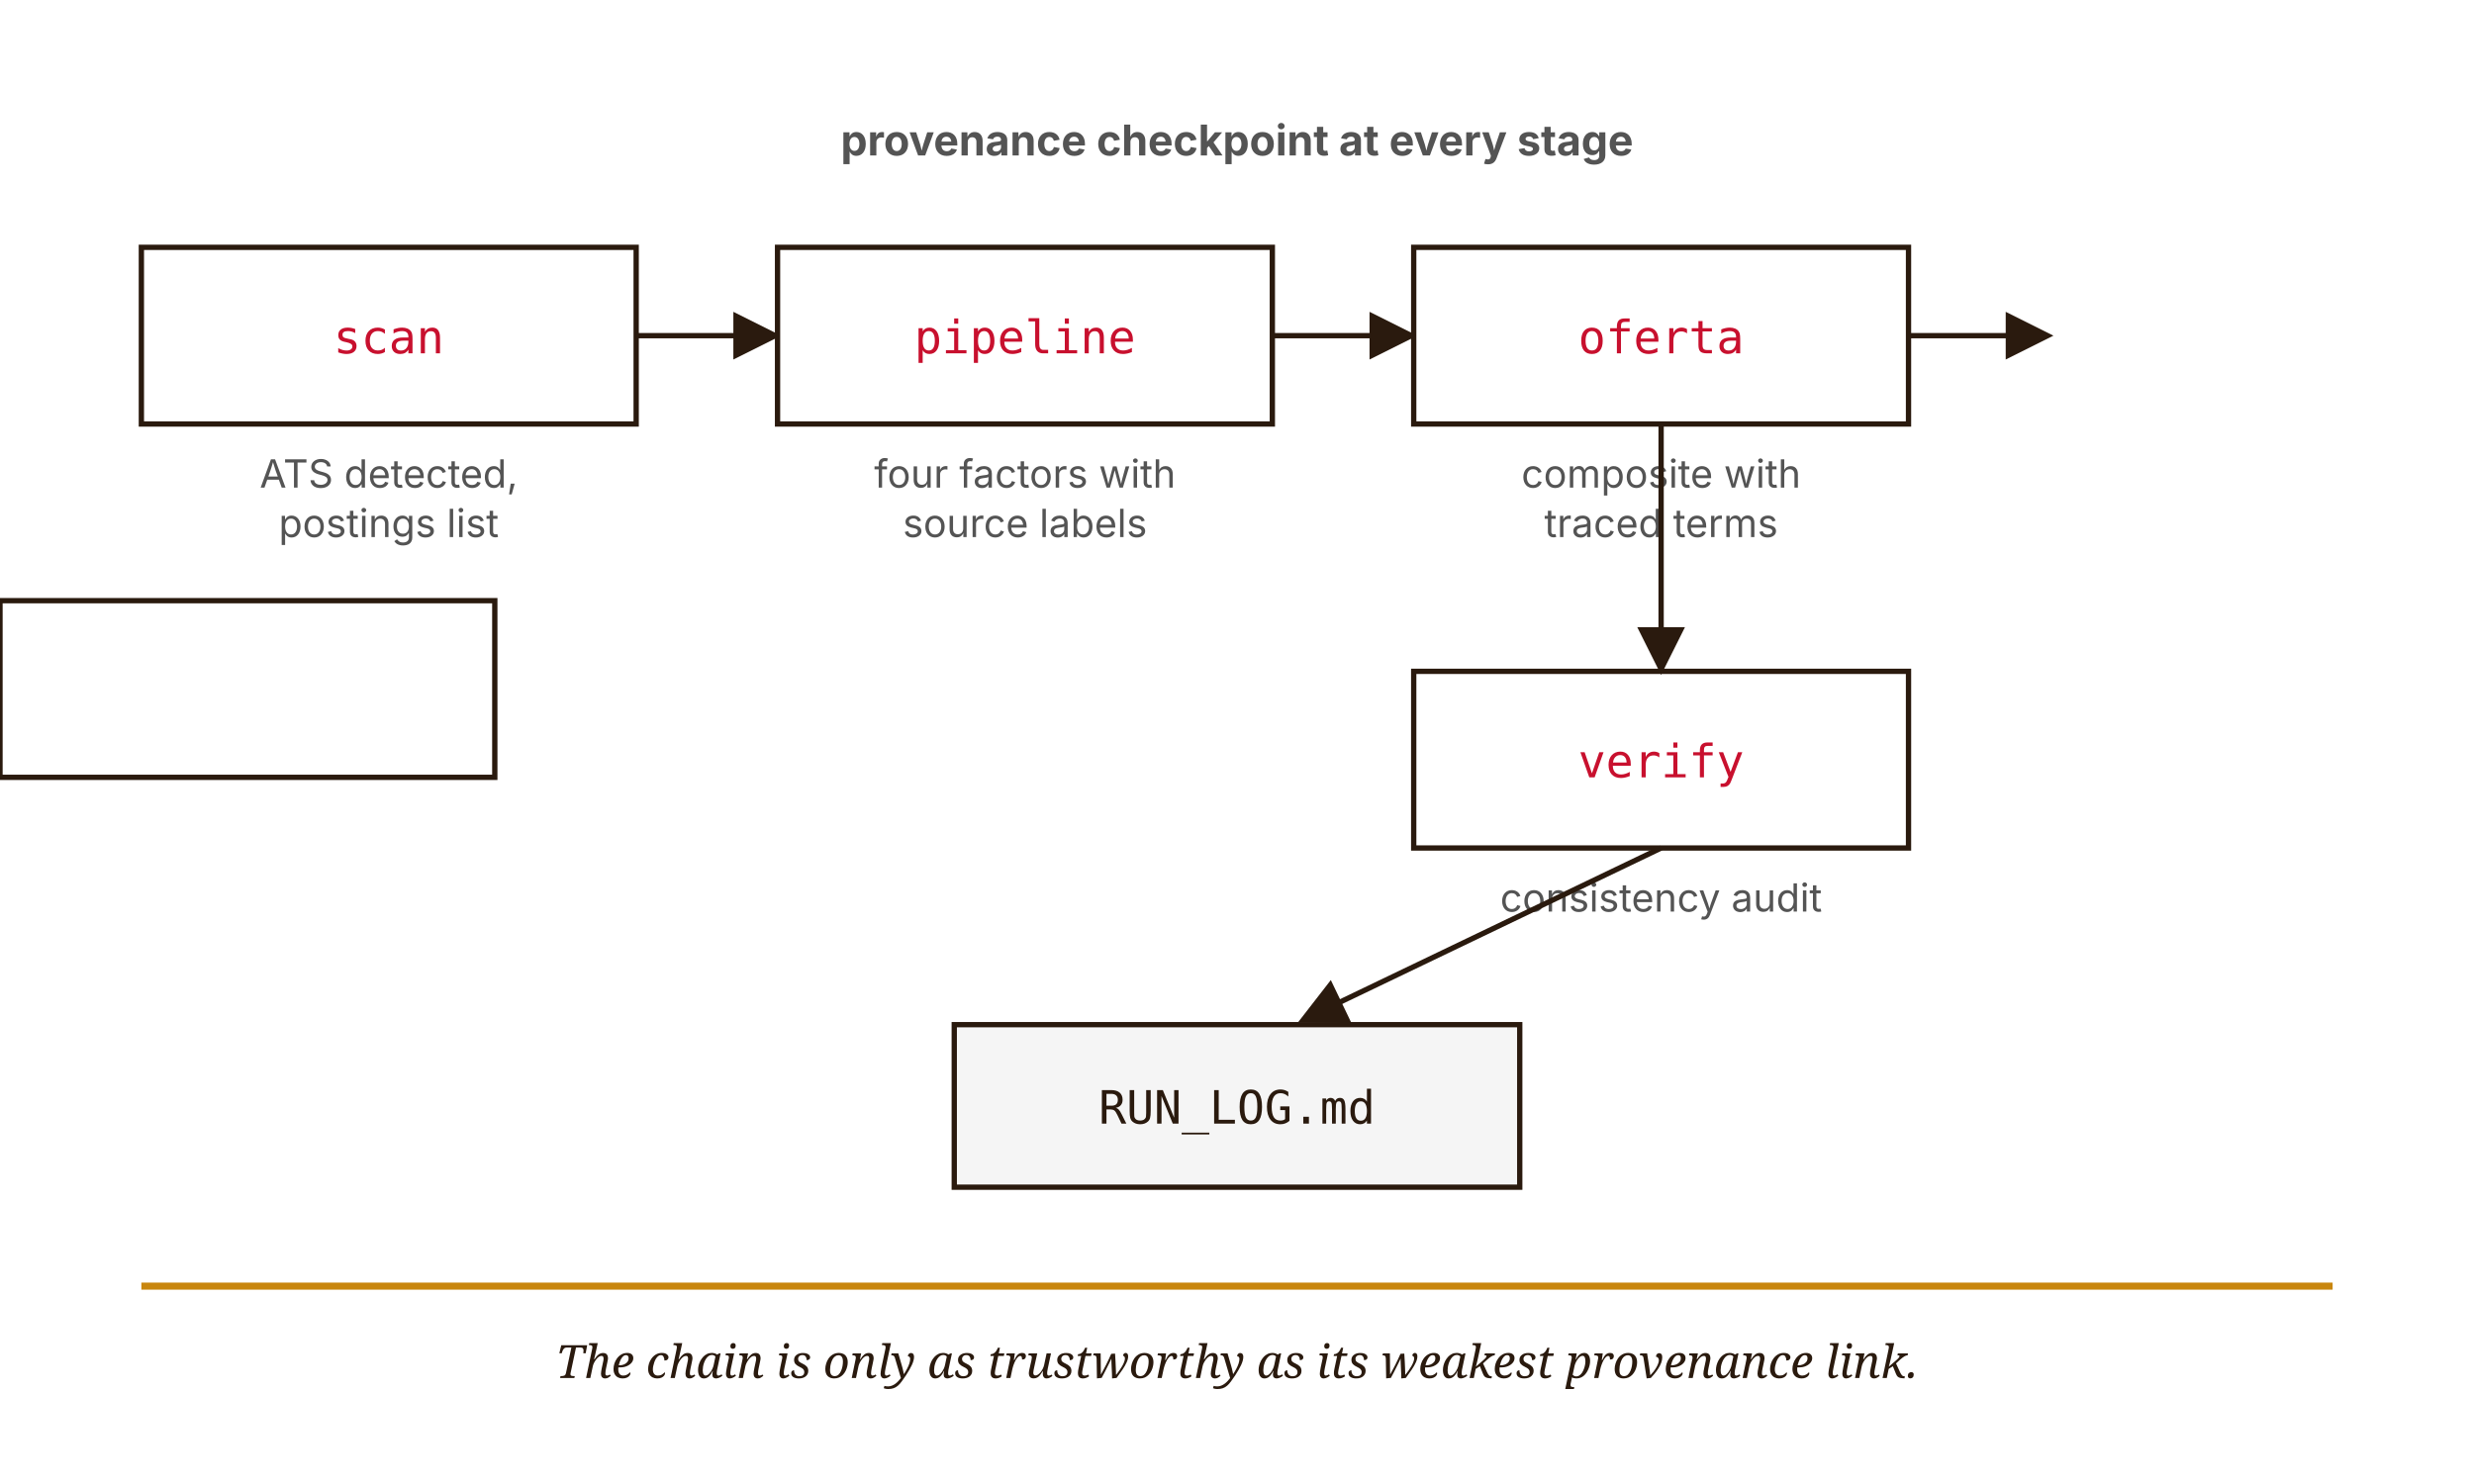
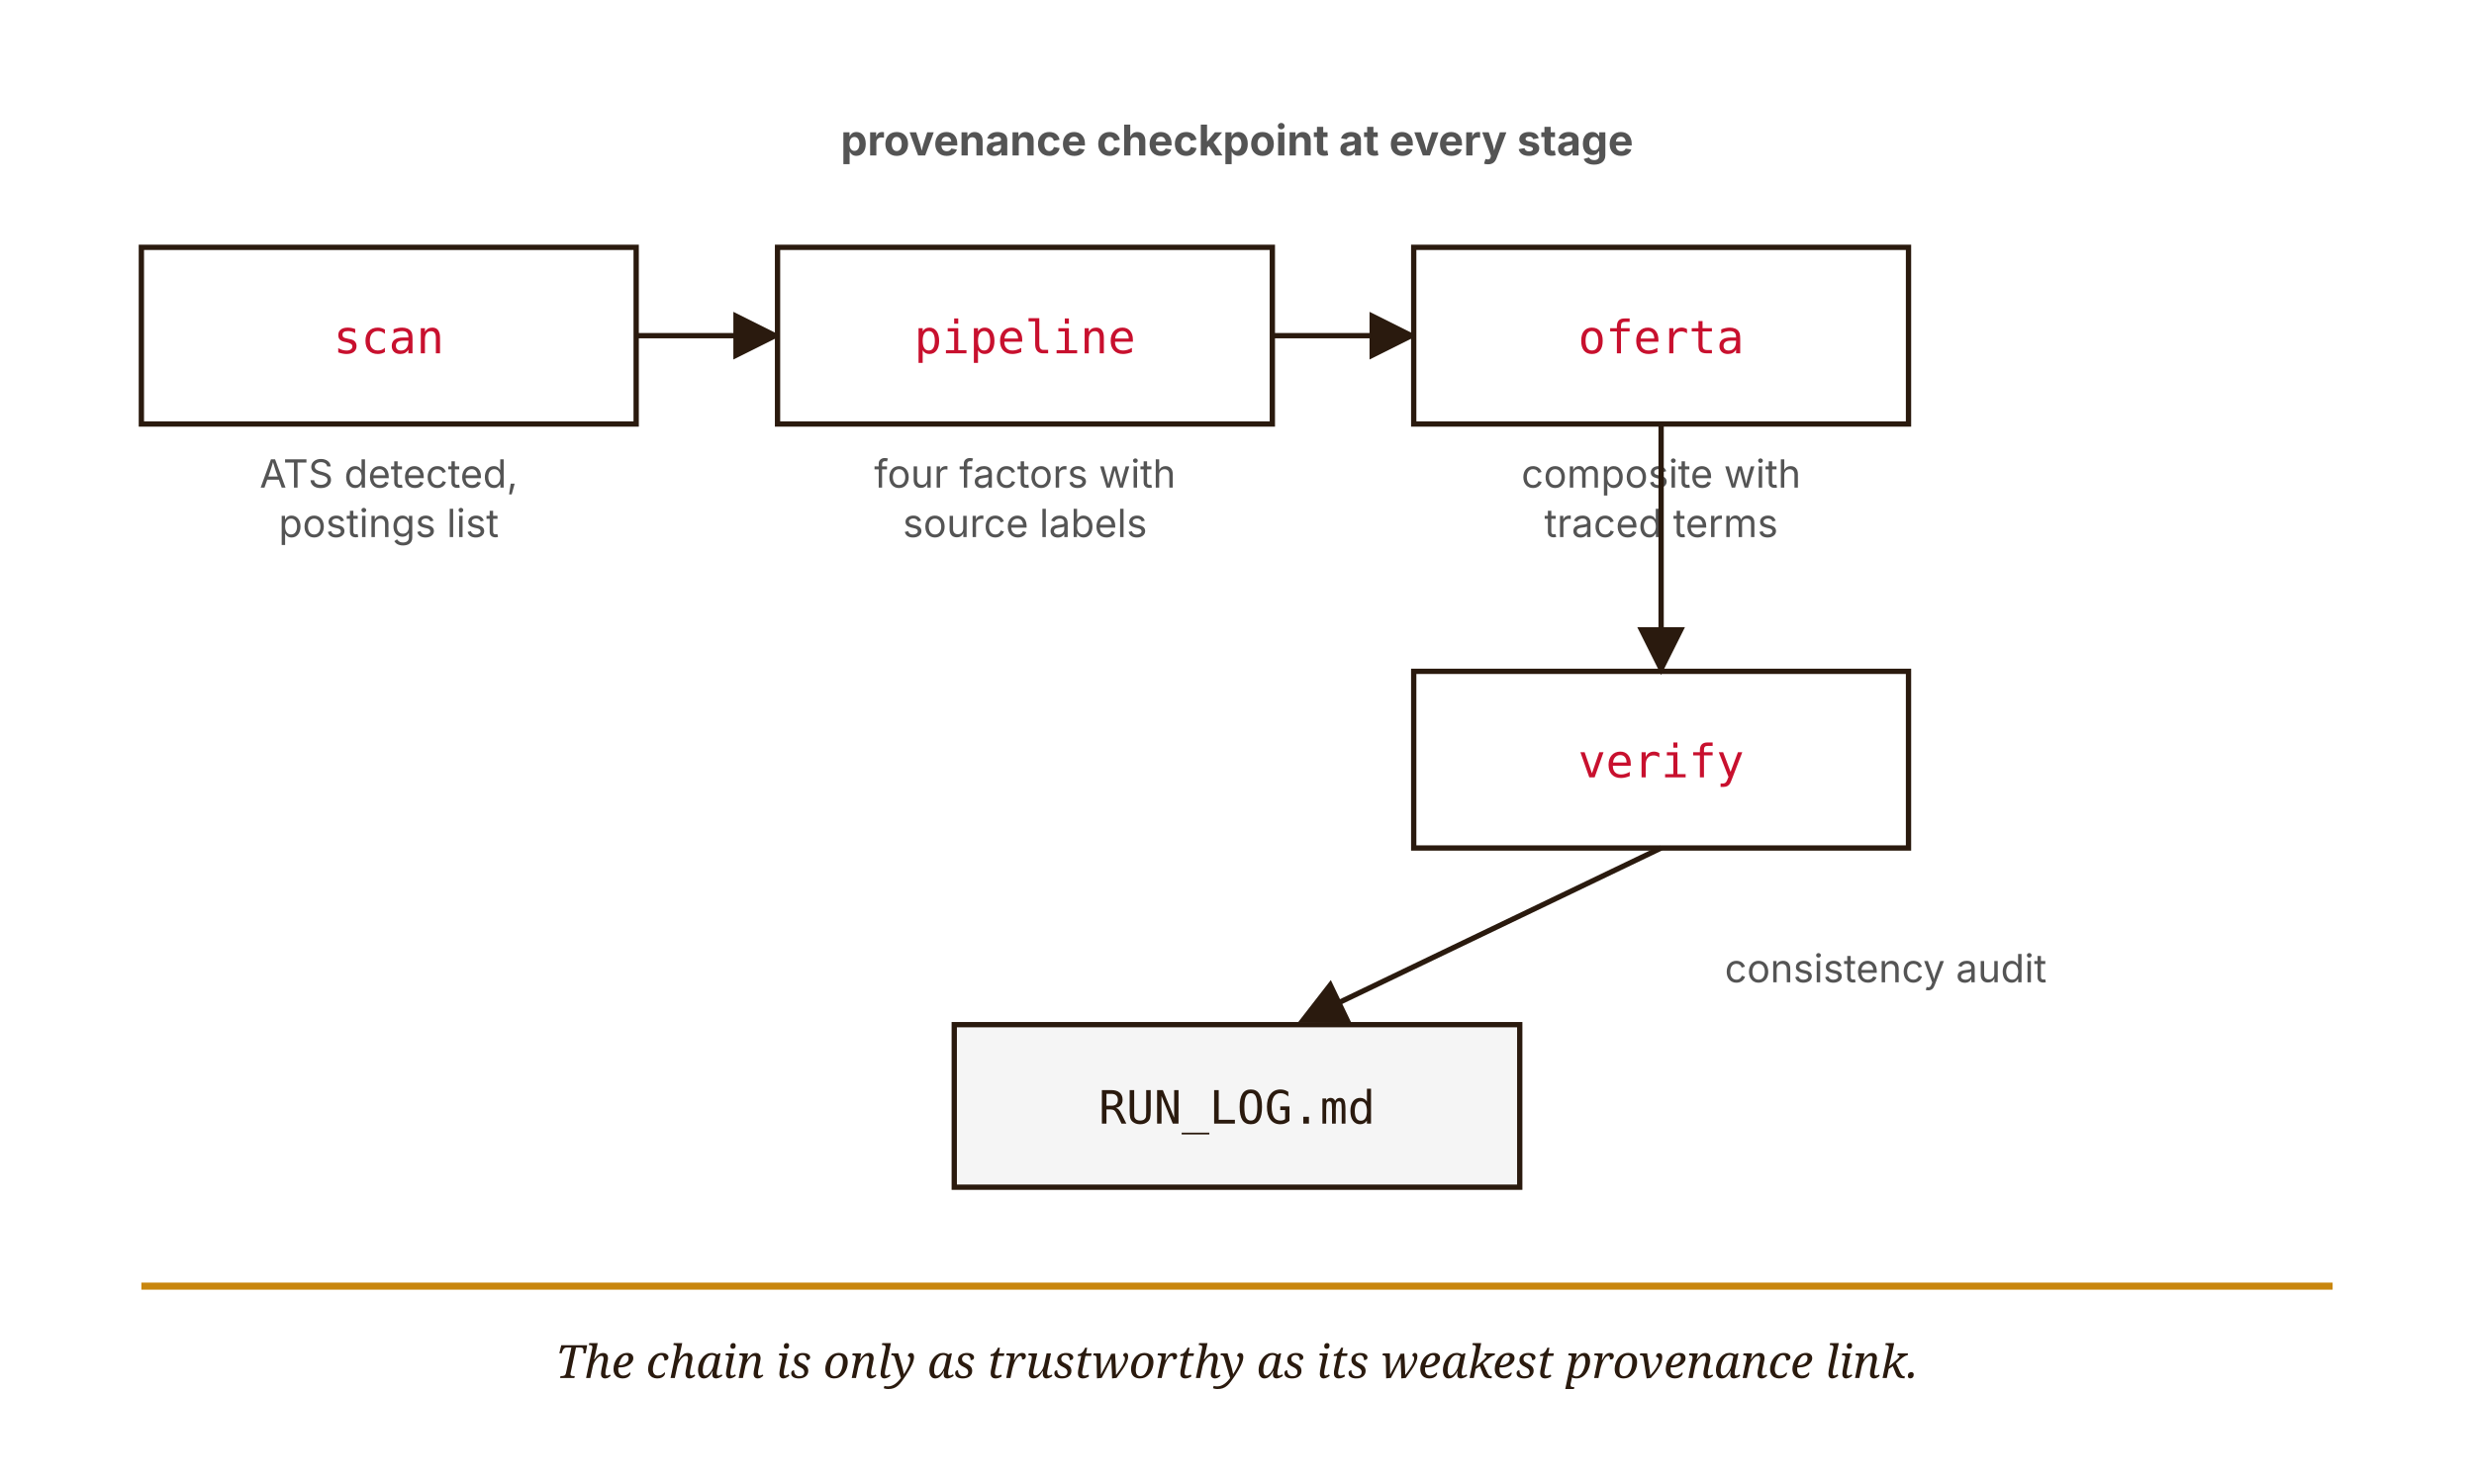
<svg xmlns="http://www.w3.org/2000/svg" viewBox="0 0 700 420" role="img" aria-labelledby="t3 d3" font-family="Inter, sans-serif">
  <rect width="700" height="420" fill="#FFFFFF" />
  <defs>
    <marker id="a14" markerWidth="9" markerHeight="9" refX="7" refY="4.5" orient="auto">
      <path d="M0,0 L9,4.5 L0,9 Z" fill="#2a1a0e" />
    </marker>
  </defs>
  <g font-size="13">
    <g>
      <rect x="40" y="70" width="140" height="50" fill="#FFFFFF" stroke="#2a1a0e" stroke-width="1.5" />
      <text x="110" y="100" text-anchor="middle" font-family="JetBrains Mono, monospace" fill="#C8102E">scan</text>
      <text x="110" y="138" text-anchor="middle" font-size="11" fill="#545454">ATS detected,</text>
      <text x="110" y="152" text-anchor="middle" font-size="11" fill="#545454">postings list</text>
    </g>
    <line x1="180" y1="95" x2="218" y2="95" stroke="#2a1a0e" stroke-width="1.5" marker-end="url(#a14)" />
    <g>
      <rect x="220" y="70" width="140" height="50" fill="#FFFFFF" stroke="#2a1a0e" stroke-width="1.5" />
      <text x="290" y="100" text-anchor="middle" font-family="JetBrains Mono, monospace" fill="#C8102E">pipeline</text>
      <text x="290" y="138" text-anchor="middle" font-size="11" fill="#545454">four factors with</text>
      <text x="290" y="152" text-anchor="middle" font-size="11" fill="#545454">source labels</text>
    </g>
    <line x1="360" y1="95" x2="398" y2="95" stroke="#2a1a0e" stroke-width="1.5" marker-end="url(#a14)" />
    <g>
      <rect x="400" y="70" width="140" height="50" fill="#FFFFFF" stroke="#2a1a0e" stroke-width="1.5" />
      <text x="470" y="100" text-anchor="middle" font-family="JetBrains Mono, monospace" fill="#C8102E">oferta</text>
      <text x="470" y="138" text-anchor="middle" font-size="11" fill="#545454">composite with</text>
      <text x="470" y="152" text-anchor="middle" font-size="11" fill="#545454">traced terms</text>
    </g>
-     <line x1="540" y1="95" x2="578" y2="95" stroke="#2a1a0e" stroke-width="1.5" marker-end="url(#a14)" />
-     <g>
-       <rect x="560" y="170" width="140" height="50" fill="#FFFFFF" stroke="#2a1a0e" stroke-width="1.5" transform="translate(-560,0)" />
-     </g>
  </g>
  <rect x="400" y="190" width="140" height="50" fill="#FFFFFF" stroke="#2a1a0e" stroke-width="1.5" />
  <text x="470" y="220" text-anchor="middle" font-family="JetBrains Mono, monospace" font-size="13" fill="#C8102E">verify</text>
-   <text x="470" y="258" text-anchor="middle" font-size="11" fill="#545454">consistency audit</text>
+   <text x="488" y="278" text-anchor="start" font-size="11" fill="#545454">consistency audit</text>
  <line x1="470" y1="120" x2="470" y2="188" stroke="#2a1a0e" stroke-width="1.5" marker-end="url(#a14)" />
  <rect x="270" y="290" width="160" height="46" fill="#F5F5F5" stroke="#2a1a0e" stroke-width="1.5" />
  <text x="350" y="318" text-anchor="middle" font-family="JetBrains Mono, monospace" font-size="13" fill="#2a1a0e">RUN_LOG.md</text>
  <line x1="470" y1="240" x2="370" y2="288" stroke="#2a1a0e" stroke-width="1.5" marker-end="url(#a14)" />
  <text x="350" y="44" text-anchor="middle" font-size="12" font-weight="700" fill="#545454">provenance checkpoint at every stage</text>
  <line x1="40" y1="364" x2="660" y2="364" stroke="#C8860E" stroke-width="2" />
  <text x="350" y="390" text-anchor="middle" font-size="13" font-family="EB Garamond, Georgia, serif" font-style="italic" fill="#2a1a0e">The chain is only as trustworthy as its weakest provenance link.</text>
</svg>
